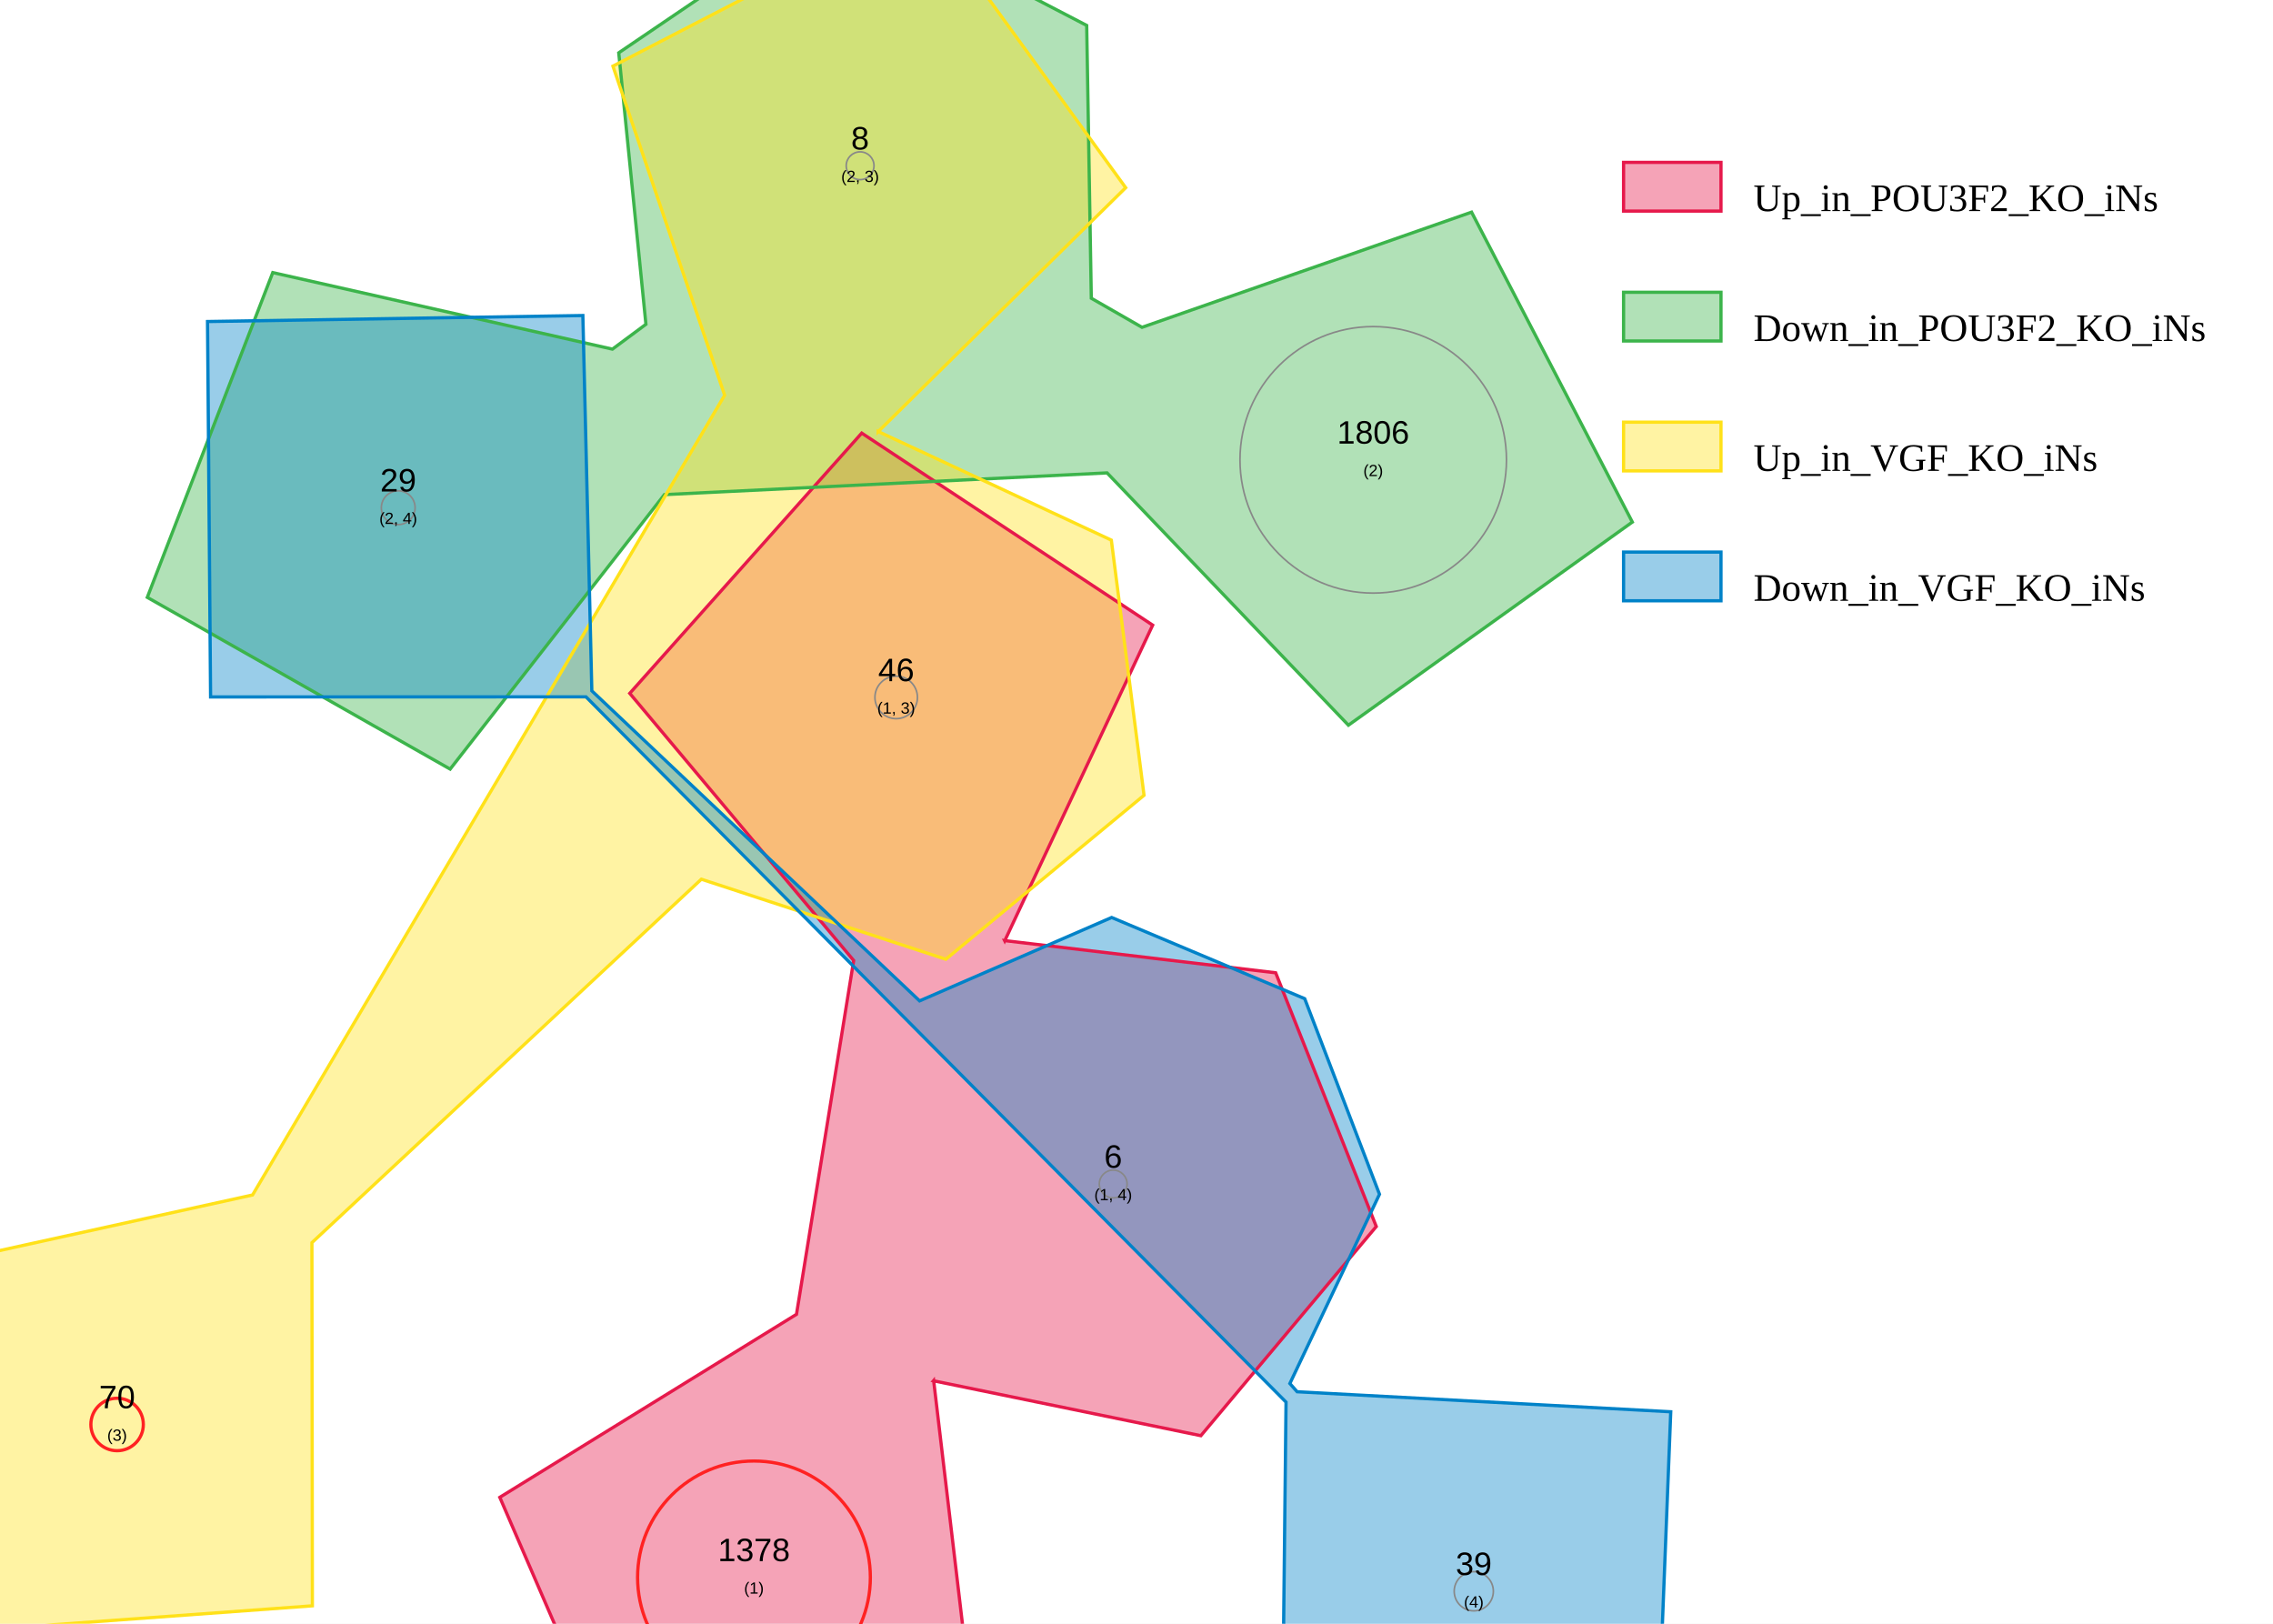
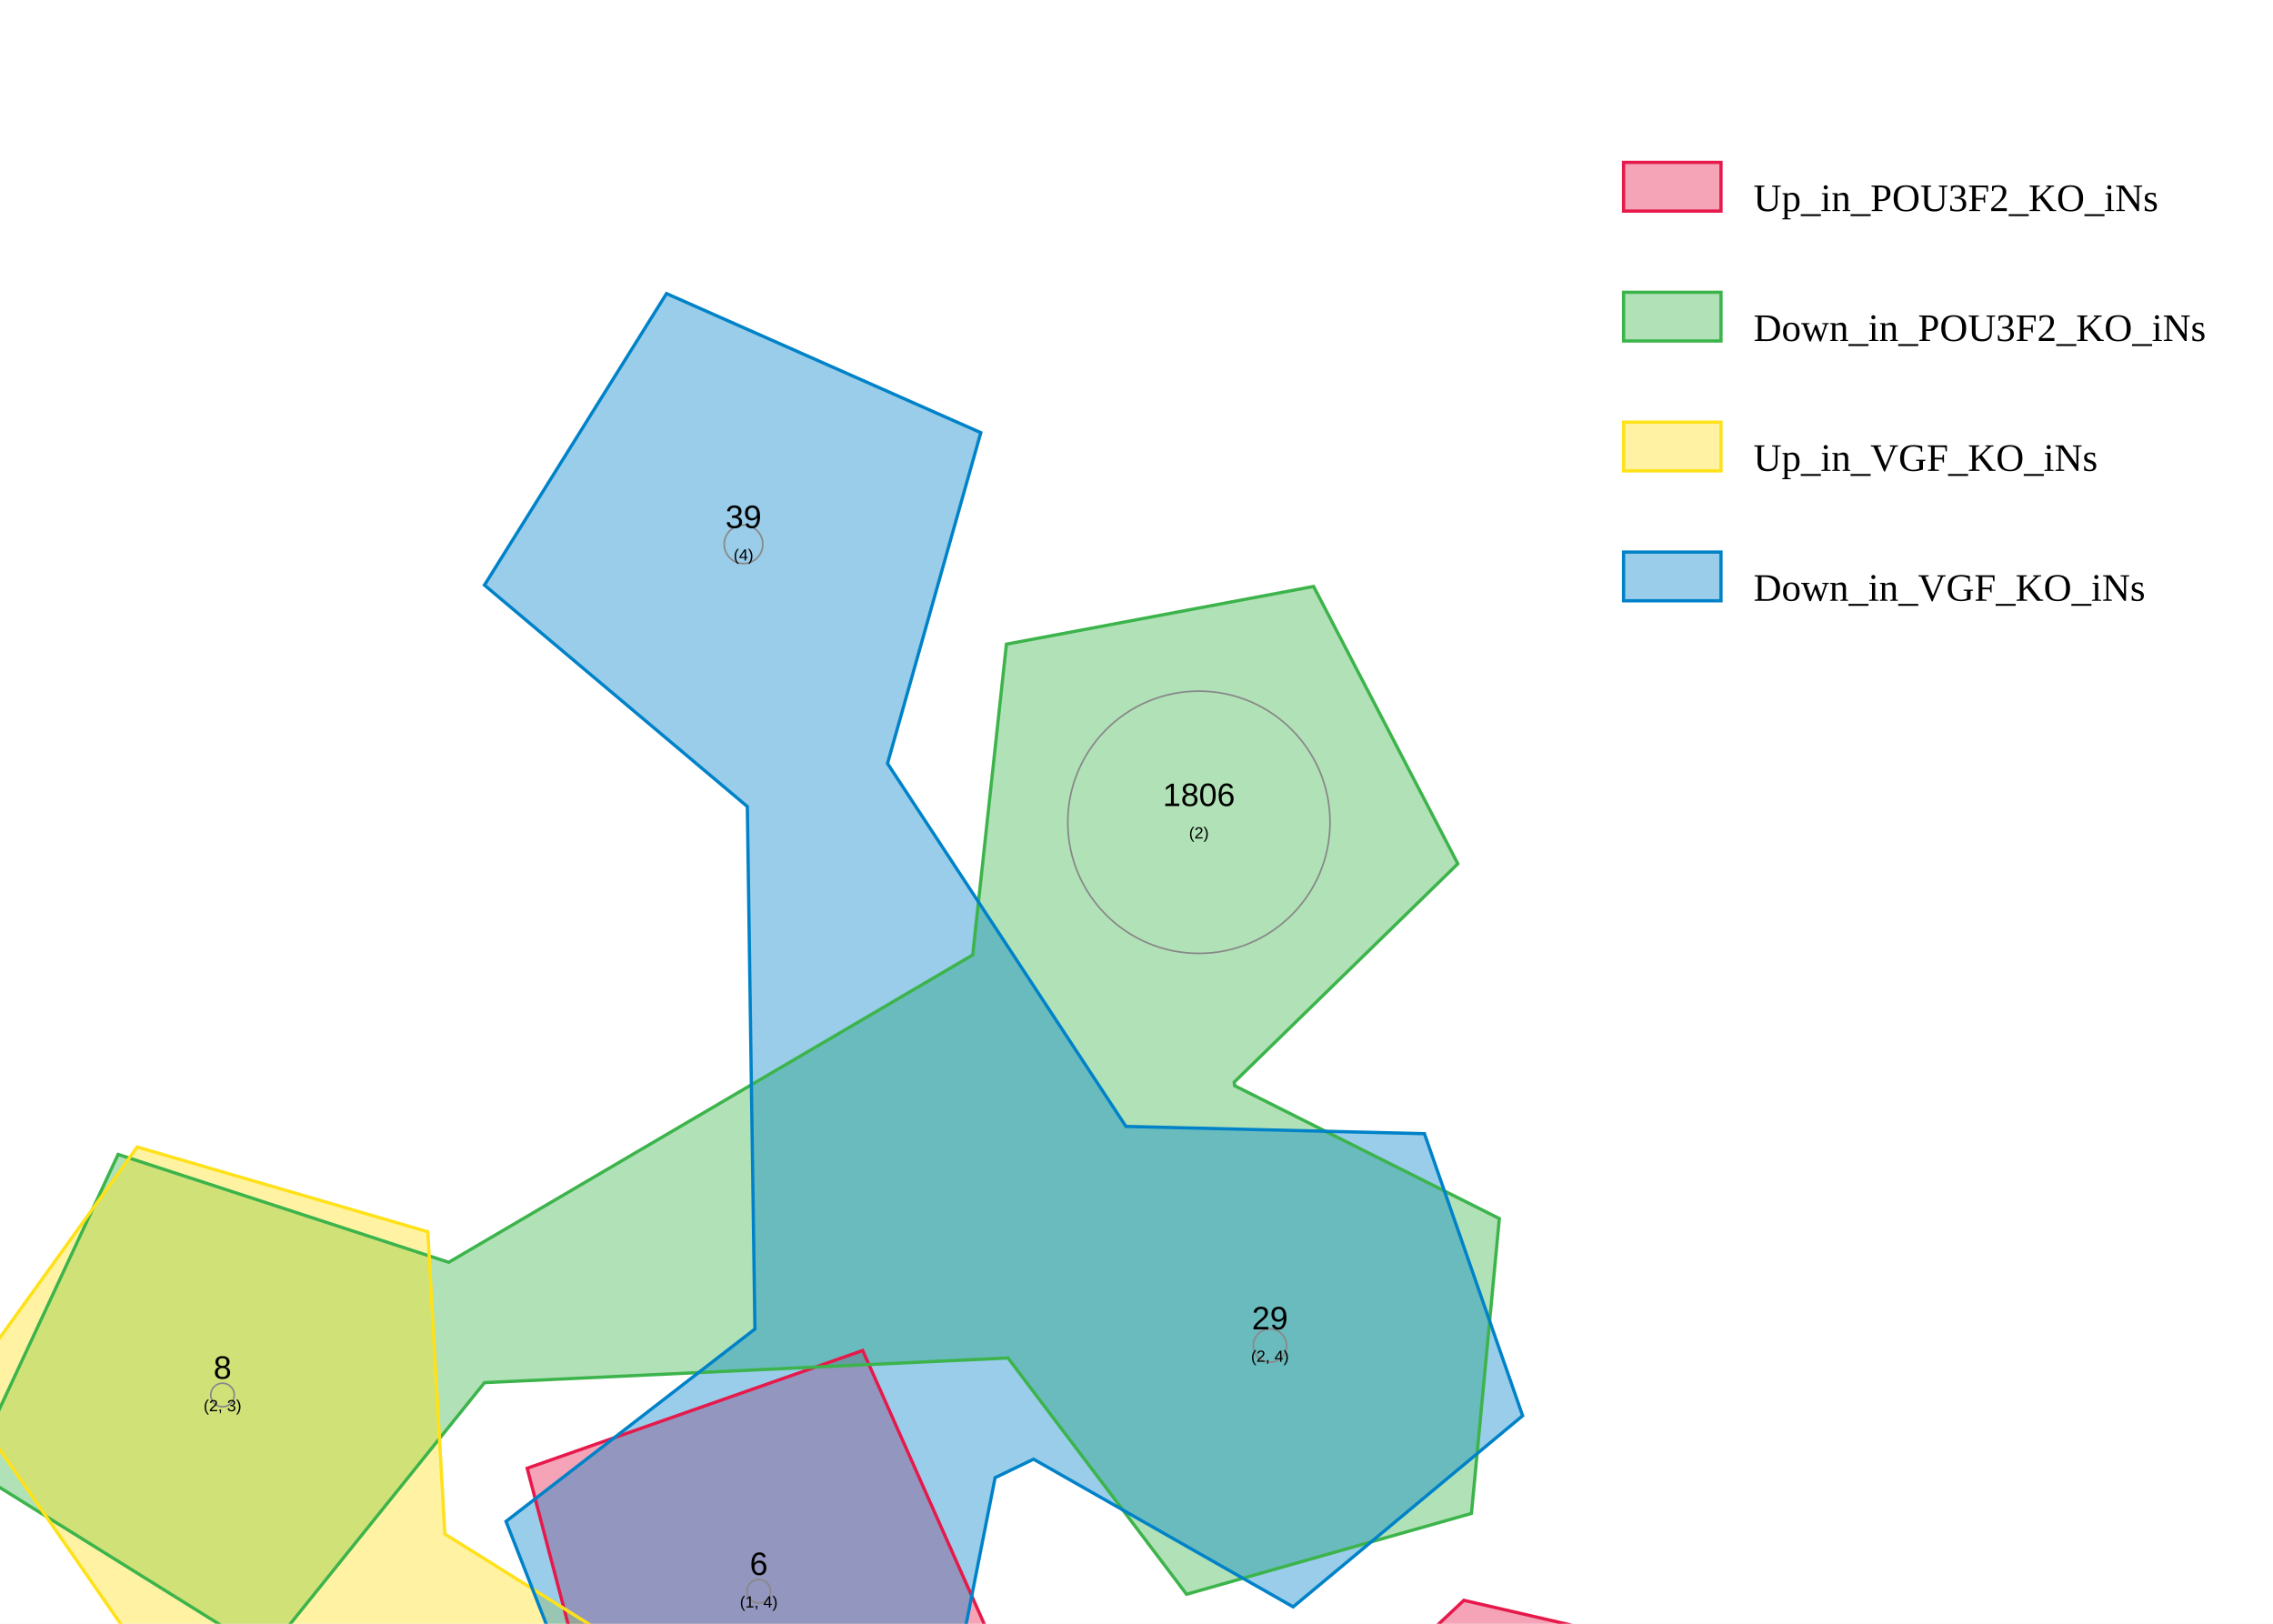
<svg xmlns="http://www.w3.org/2000/svg" xmlns:xlink="http://www.w3.org/1999/xlink" width="700" height="500">
  <defs>
    <style type="text/css">
  .borderLine {
	   stroke: none;
	   fill-opacity: 0.4;
  }
  .outLine {
	   stroke-width: 1;
	   fill: none;
  }
  .circle {
	   stroke: #888888;
	   stroke-width: 0.5;
	   fill: none;
    pointer-events: all;
  }
  .spcircle {
	   stroke: #FF2222;
	   stroke-width: 1;
	   fill: none;
    pointer-events: all;
  }
  .tLabel {
	   font-family: Arial;
    pointer-events: none;
	   font-size: 14px;
	   text-anchor: middle;
	   alignment-baseline: central;
  }
  .nLabel {
	   font-family: Arial;
    pointer-events: none;
	   font-size: 10px;
	   text-anchor: middle;
	   alignment-baseline: central;
  }
  .belong {
	   font-family: Arial;
    pointer-events: none;
	   font-size: 5px;
	   text-anchor: middle;
	   alignment-baseline: central;
  }
  .p0{
    stroke: none;
    fill: #e6194b;
  }
  .q0{
    fill: none;
    stroke: #e6194b;
  }
  .p1{
    stroke: none;
    fill: #3cb44b;
  }
  .q1{
    fill: none;
    stroke: #3cb44b;
  }
  .p2{
    stroke: none;
    fill: #ffe119;
  }
  .q2{
    fill: none;
    stroke: #ffe119;
  }
  .p3{
    stroke: none;
    fill: #0082c8;
  }
  .q3{
    fill: none;
    stroke: #0082c8;
  }

</style>
    <symbol id="bl0">
-       <path d="M 245.29 404.72 L 153.92 461.07 L 196.49 559.62 L 300.15 531.74 L 287.53 425.13 L 287.48 425.19 L 369.82 442.09 L 423.84 377.68 L 392.86 299.55 L 309.39 289.64 L 309.42 289.70 L 354.98 192.50 L 265.38 133.37 L 193.94 213.50 L 262.90 295.77 Z" />
+       <path d="M 310.15 515.93 L 265.68 415.86 L 162.35 452.12 L 190.16 558.04 L 297.98 538.85 L 488.30 683.43 L 496.74 790.59 L 604.16 794.44 L 620.25 688.15 L 516.49 660.05 L 507.97 642.99 L 551.96 580.96 L 524.92 509.89 L 450.82 492.79 L 395.37 544.83 Z" />
    </symbol>
    <symbol id="bl1">
-       <path d="M 188.60 107.51 L 84.00 83.94 L 45.36 183.95 L 138.63 236.83 L 204.61 152.31 L 340.94 145.62 L 415.26 223.31 L 502.70 160.76 L 453.19 65.33 L 351.70 100.79 L 336.08 91.84 L 334.66 7.83 L 260.09 -30.89 L 190.55 16.26 L 198.92 99.86 Z" />
+       <path d="M 138.19 388.70 L 36.37 355.48 L -8.88 452.56 L 82.03 509.19 L 149.20 425.76 L 310.42 418.16 L 365.41 490.92 L 453.15 466.03 L 461.74 375.23 L 380.23 334.33 L 380.08 333.23 L 448.96 265.98 L 404.54 180.58 L 309.94 198.36 L 299.56 294.06 Z" />
    </symbol>
    <symbol id="bl2">
-       <path d="M 77.78 367.97 L -31.44 391.97 L -15.32 502.63 L 96.20 494.48 L 96.06 382.65 L 215.99 270.74 L 291.28 295.38 L 352.32 244.89 L 342.25 166.32 L 270.44 132.87 L 270.44 132.91 L 346.67 57.80 L 283.81 -28.82 L 188.76 20.36 L 223.16 121.70 Z" />
+       <path d="M 15.39 575.63 L -74.52 600.12 L -81.50 693.03 L 3.73 730.69 L 67.72 662.95 L 472.66 720.85 L 532.92 810.60 L 628.46 760.00 L 588.07 659.72 L 484.14 689.46 L 137.00 472.38 L 131.75 379.30 L 42.25 353.20 L -12.23 428.86 L 40.92 505.46 Z" />
    </symbol>
    <symbol id="bl3">
-       <path d="M 182.26 212.73 L 179.50 97.16 L 63.91 99.01 L 64.85 214.61 L 180.46 214.58 L 396.05 431.76 L 394.81 546.98 L 510.00 549.87 L 514.53 434.73 L 399.47 428.56 L 397.23 426.03 L 424.83 367.75 L 401.80 307.52 L 342.35 282.52 L 283.20 308.20 Z" />
+       <path d="M 273.32 235.10 L 302.05 133.23 L 205.26 90.40 L 149.19 180.17 L 230.15 248.36 L 232.49 409.25 L 155.83 468.48 L 191.17 558.67 L 287.67 550.06 L 306.46 455.02 L 318.30 449.33 L 398.24 494.80 L 468.91 435.95 L 438.68 349.10 L 346.74 346.86 Z" />
    </symbol>
  </defs>
  <rect width="700" height="500" style="fill:#fff;stroke-width:0" />
  <use class="p0 borderLine" xlink:href="#bl0" />
  <use class="p1 borderLine" xlink:href="#bl1" />
  <use class="p2 borderLine" xlink:href="#bl2" />
  <use class="p3 borderLine" xlink:href="#bl3" />
  <use class="q0 outLine" xlink:href="#bl0" />
  <use class="q1 outLine" xlink:href="#bl1" />
  <use class="q2 outLine" xlink:href="#bl2" />
  <use class="q3 outLine" xlink:href="#bl3" />
-   <circle class="spcircle" cx="232.195" cy="485.732" r="35.842" />
-   <text class="tLabel" x="232.19" y="465.73" />
-   <text class="nLabel" x="232.19" y="480.73">1378</text>
-   <text class="belong" x="232.19" y="490.73">(1)</text>
-   <circle class="circle" cx="422.904" cy="141.597" r="41.033" />
-   <text class="tLabel" x="422.90" y="121.60" />
-   <text class="nLabel" x="422.90" y="136.60">1806</text>
-   <text class="belong" x="422.90" y="146.60">(2)</text>
-   <circle class="circle" cx="264.882" cy="51.033" r="4.279" />
-   <text class="tLabel" x="264.88" y="31.03" />
-   <text class="nLabel" x="264.88" y="46.03">8</text>
-   <text class="belong" x="264.88" y="56.03">(2, 3)</text>
-   <circle class="circle" cx="122.638" cy="156.338" r="5.2" />
-   <text class="tLabel" x="122.64" y="136.34" />
-   <text class="nLabel" x="122.64" y="151.34">29</text>
-   <text class="belong" x="122.64" y="161.34">(2, 4)</text>
-   <circle class="spcircle" cx="36.063" cy="438.64" r="8.078" />
-   <text class="tLabel" x="36.06" y="418.64" />
-   <text class="nLabel" x="36.06" y="433.64">70</text>
-   <text class="belong" x="36.06" y="443.64">(3)</text>
-   <circle class="circle" cx="275.993" cy="214.752" r="6.549" />
-   <text class="tLabel" x="275.99" y="194.75" />
-   <text class="nLabel" x="275.99" y="209.75">46</text>
-   <text class="belong" x="275.99" y="219.75">(1, 3)</text>
-   <circle class="circle" cx="453.87" cy="490" r="6.03" />
-   <text class="tLabel" x="453.87" y="470.00" />
-   <text class="nLabel" x="453.87" y="485.00">39</text>
-   <text class="belong" x="453.87" y="495.00">(4)</text>
-   <circle class="circle" cx="342.823" cy="364.589" r="4.279" />
-   <text class="tLabel" x="342.82" y="344.59" />
-   <text class="nLabel" x="342.82" y="359.59">6</text>
-   <text class="belong" x="342.82" y="369.59">(1, 4)</text>
+   <circle class="circle" cx="471.849" cy="570.76" r="35.272" />
+   <text class="tLabel" x="471.85" y="550.76" />
+   <text class="nLabel" x="471.85" y="565.76">1378</text>
+   <text class="belong" x="471.85" y="575.76">(1)</text>
+   <circle class="circle" cx="369.217" cy="253.201" r="40.38" />
+   <text class="tLabel" x="369.22" y="233.20" />
+   <text class="nLabel" x="369.22" y="248.20">1806</text>
+   <text class="belong" x="369.22" y="258.20">(2)</text>
+   <circle class="circle" cx="68.531" cy="429.563" r="3.629" />
+   <text class="tLabel" x="68.53" y="409.56" />
+   <text class="nLabel" x="68.53" y="424.56">8</text>
+   <text class="belong" x="68.53" y="434.56">(2, 3)</text>
+   <circle class="circle" cx="391.089" cy="414.352" r="5.117" />
+   <text class="tLabel" x="391.09" y="394.35" />
+   <text class="nLabel" x="391.09" y="409.35">29</text>
+   <text class="belong" x="391.09" y="419.35">(2, 4)</text>
+   <circle class="circle" cx="228.97" cy="167.605" r="5.934" />
+   <text class="tLabel" x="228.97" y="147.61" />
+   <text class="nLabel" x="228.97" y="162.61">39</text>
+   <text class="belong" x="228.97" y="172.61">(4)</text>
+   <circle class="circle" cx="233.67" cy="490" r="3.629" />
+   <text class="tLabel" x="233.67" y="470.00" />
+   <text class="nLabel" x="233.67" y="485.00">6</text>
+   <text class="belong" x="233.67" y="495.00">(1, 4)</text>
  <rect class="p0 borderLine" x="500.00" y="50.00" width="30.00" height="15.00" />
  <rect class="q0" x="500.00" y="50.00" width="30.00" height="15.00" />
  <text class="legend" x="540.00" y="65.00">Up_in_POU3F2_KO_iNs</text>
  <rect class="p1 borderLine" x="500.00" y="90.00" width="30.00" height="15.00" />
  <rect class="q1" x="500.00" y="90.00" width="30.00" height="15.00" />
  <text class="legend" x="540.00" y="105.00">Down_in_POU3F2_KO_iNs</text>
  <rect class="p2 borderLine" x="500.00" y="130.00" width="30.00" height="15.00" />
  <rect class="q2" x="500.00" y="130.00" width="30.00" height="15.00" />
  <text class="legend" x="540.00" y="145.00">Up_in_VGF_KO_iNs</text>
  <rect class="p3 borderLine" x="500.00" y="170.00" width="30.00" height="15.00" />
  <rect class="q3" x="500.00" y="170.00" width="30.00" height="15.00" />
  <text class="legend" x="540.00" y="185.00">Down_in_VGF_KO_iNs</text>
</svg>
